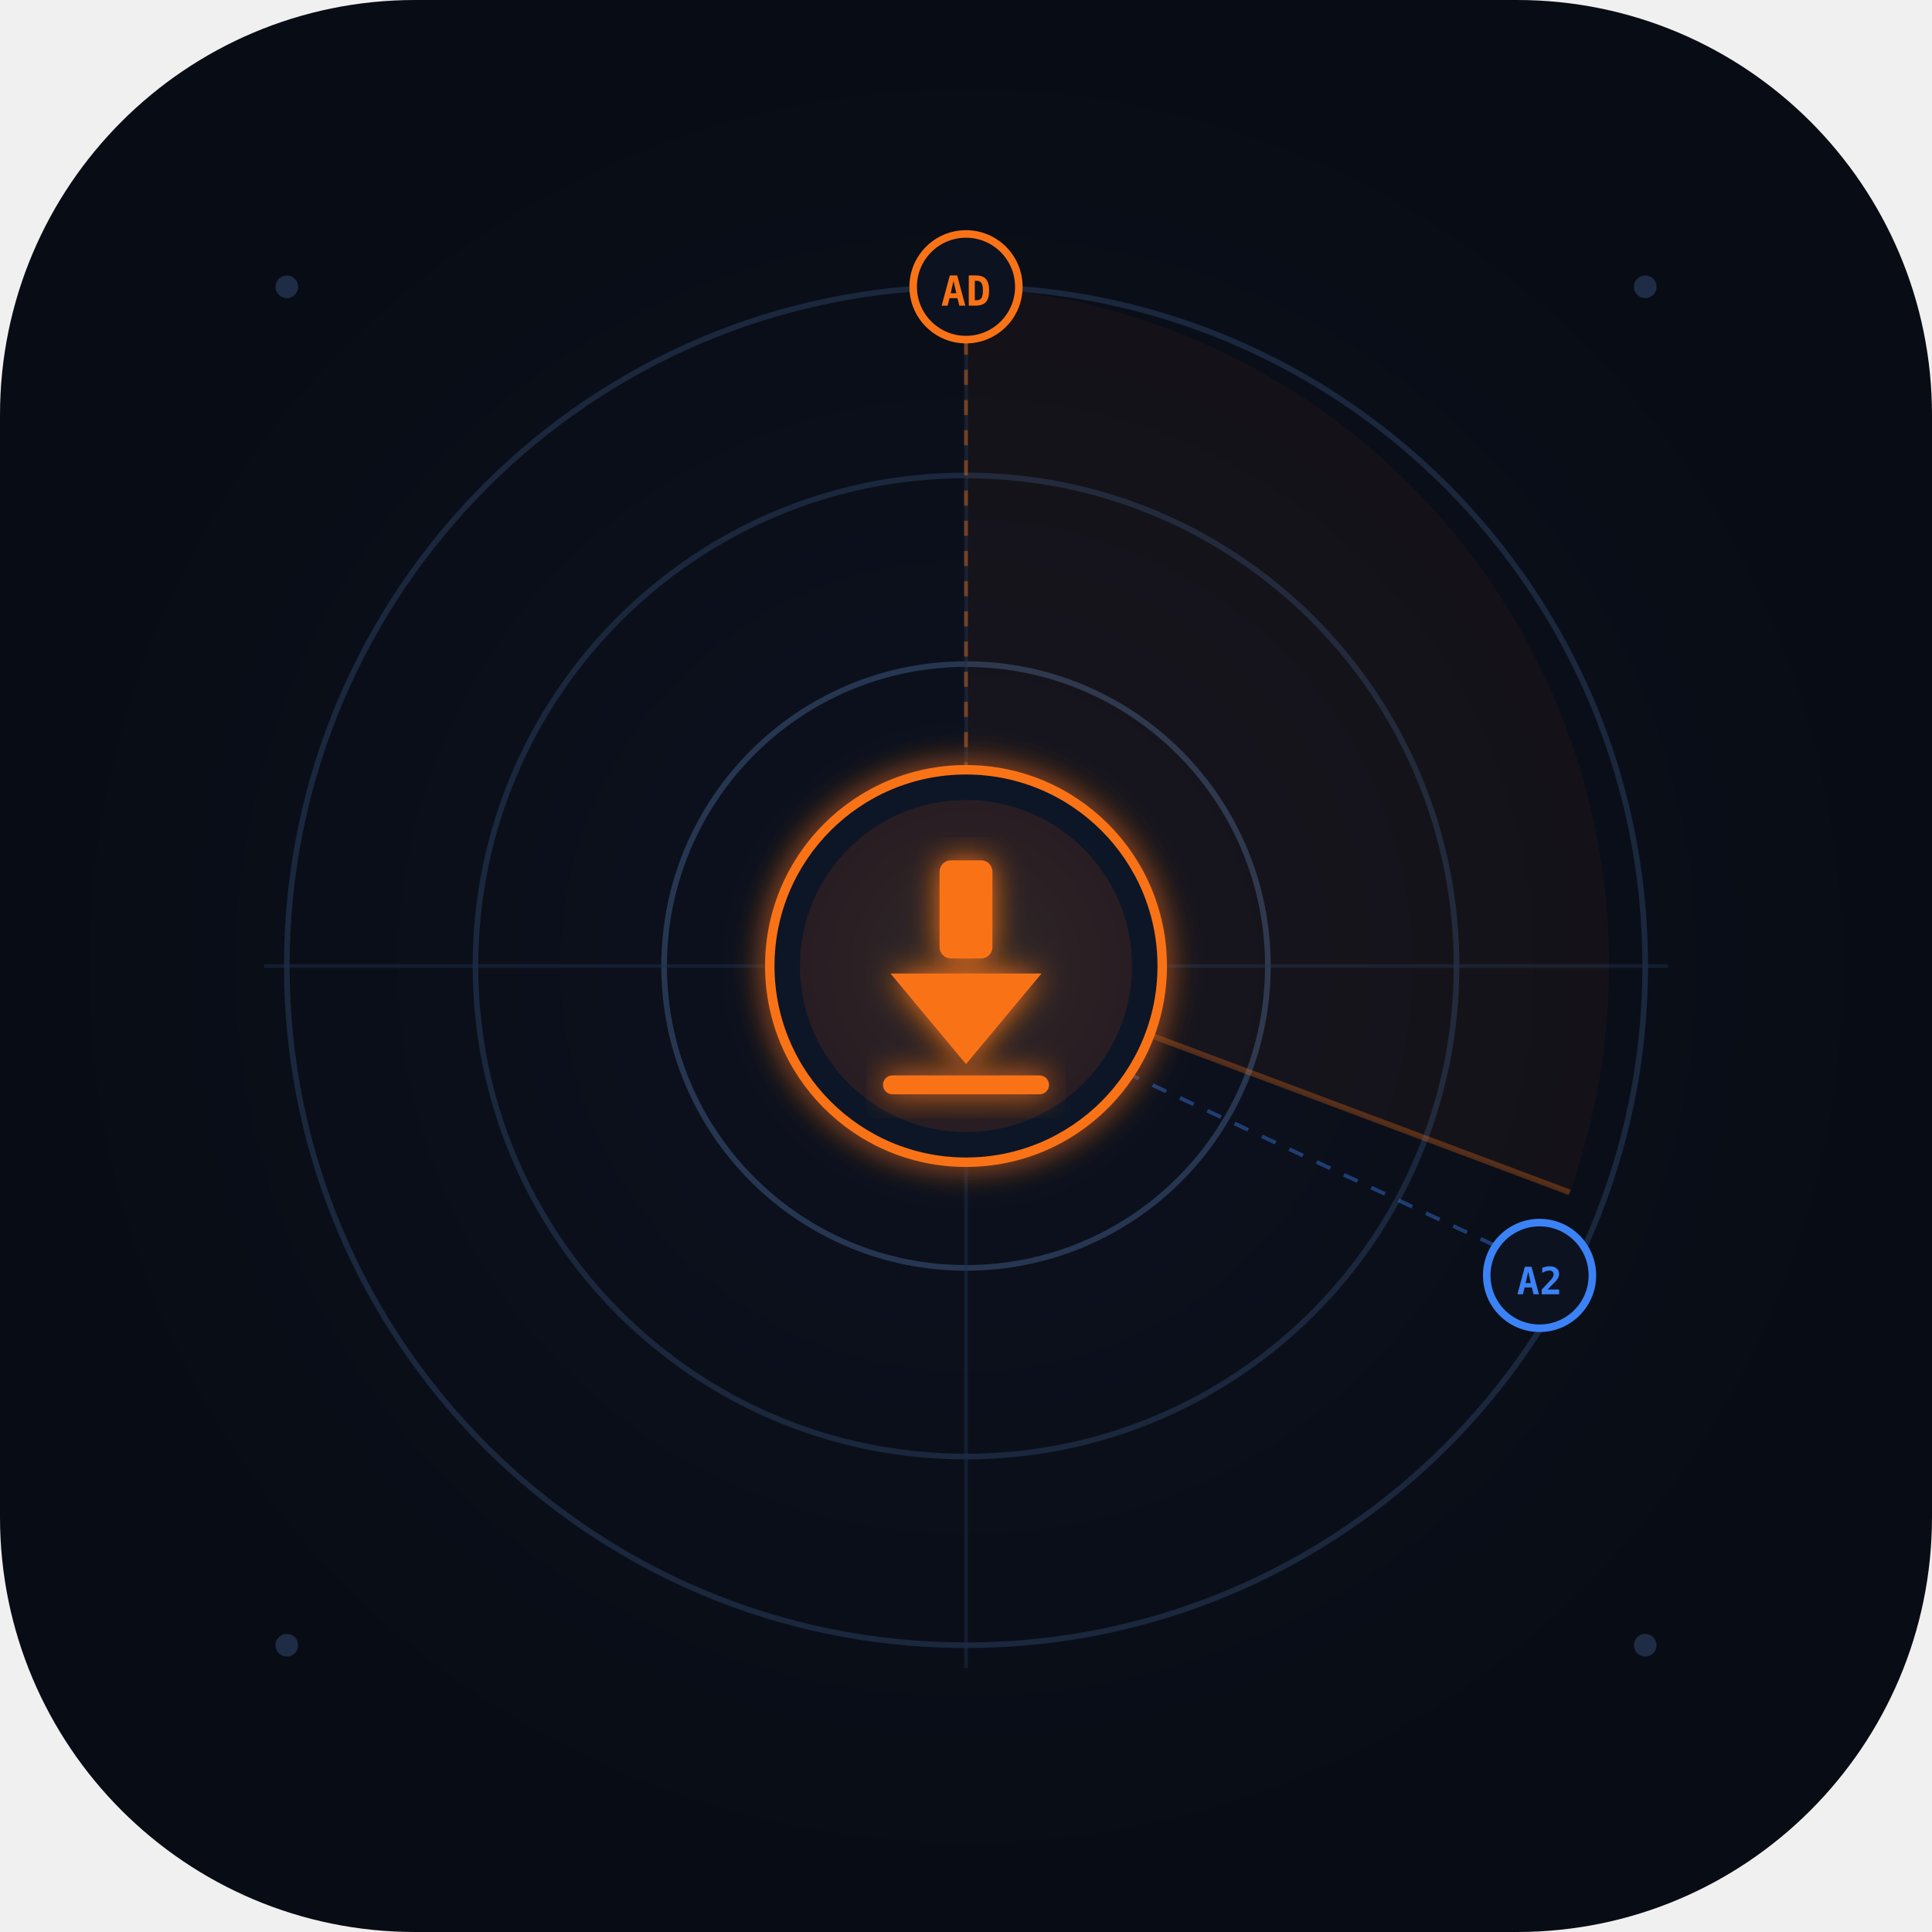
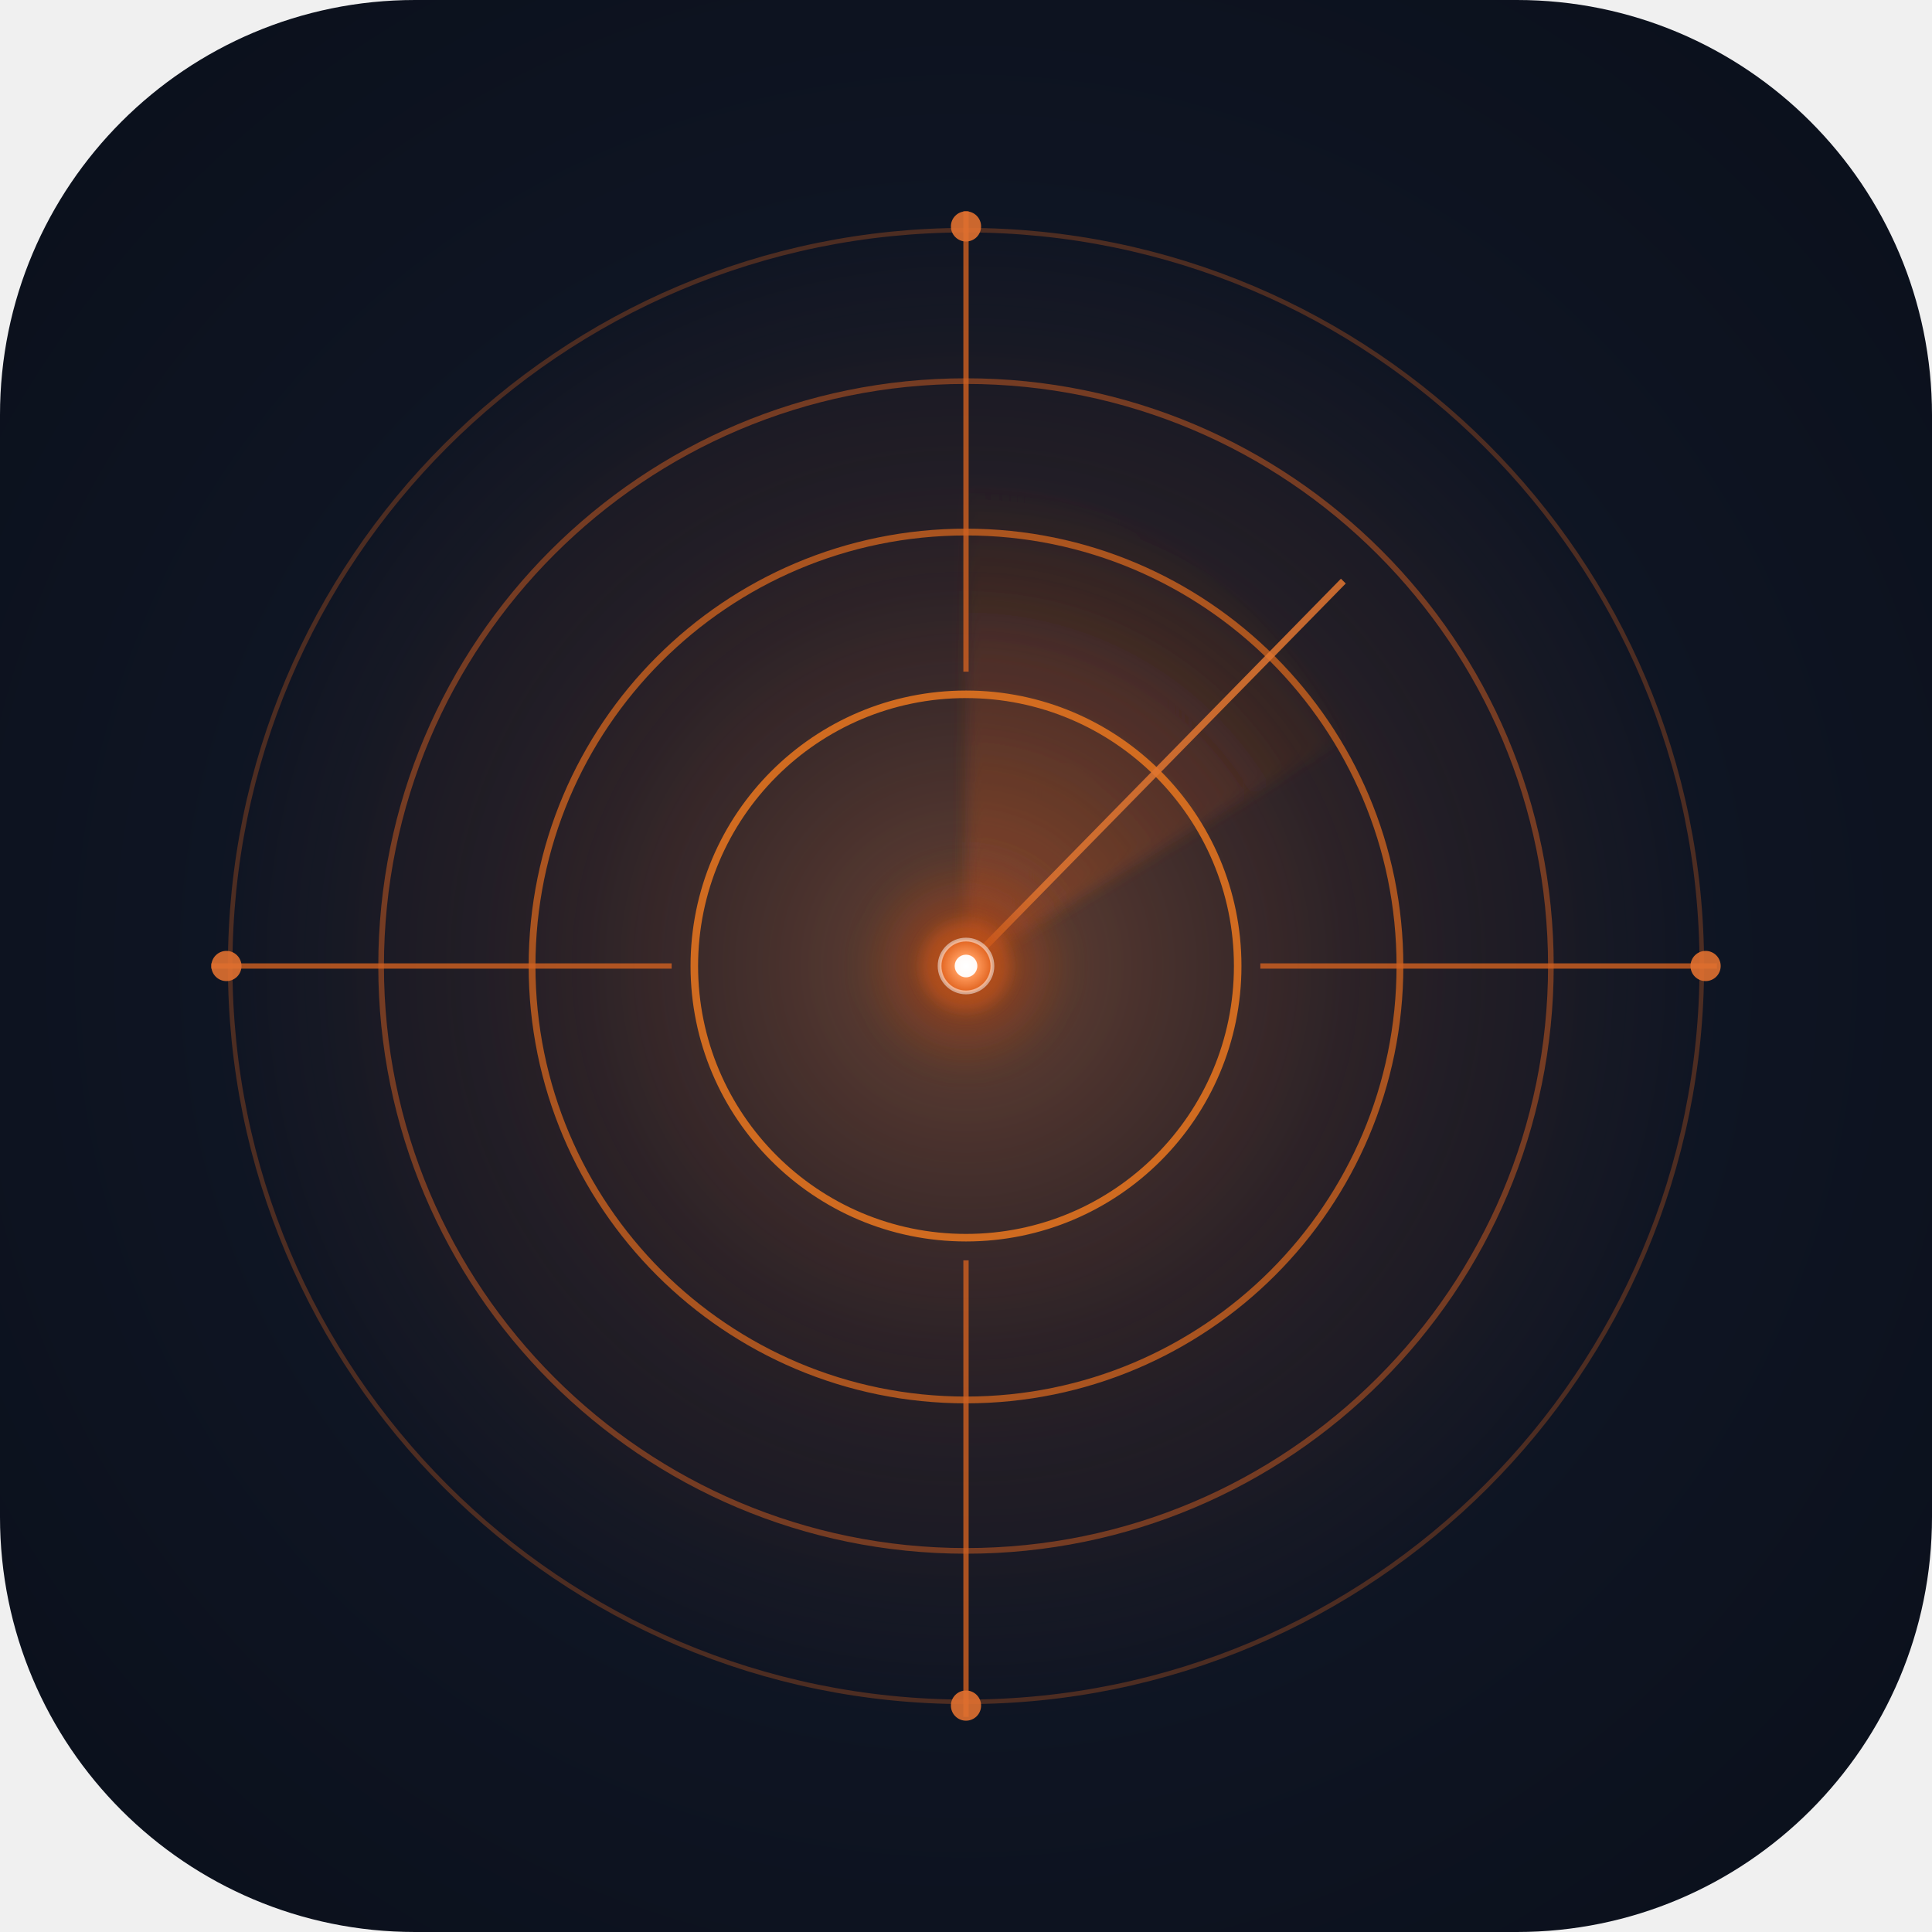
<svg xmlns="http://www.w3.org/2000/svg" viewBox="0 0 512 512" width="512" height="512">
  <defs>
-     <radialGradient id="bgGrad" cx="50%" cy="50%" r="50%">
-       <stop offset="0%" stop-color="#0d1220" />
-       <stop offset="100%" stop-color="#080c14" />
+     <radialGradient id="bgGrad" cx="50%" cy="50%" r="70%">
+       <stop offset="0%" stop-color="#141c2e" />
+       <stop offset="100%" stop-color="#0a0f1a" />
    </radialGradient>
-     <radialGradient id="coreGrad" cx="50%" cy="50%" r="50%">
-       <stop offset="0%" stop-color="#fb923c" />
-       <stop offset="100%" stop-color="#c2410c" />
+     <radialGradient id="glowCenter" cx="50%" cy="50%" r="50%">
+       <stop offset="0%" stop-color="#ff8c42" stop-opacity="0.35" />
+       <stop offset="60%" stop-color="#c0531a" stop-opacity="0.12" />
+       <stop offset="100%" stop-color="#c0531a" stop-opacity="0" />
    </radialGradient>
-     <filter id="glow">
-       <feGaussianBlur stdDeviation="4" result="blur" />
-       <feMerge>
-         <feMergeNode in="blur" />
-         <feMergeNode in="SourceGraphic" />
-       </feMerge>
+     <radialGradient id="dotGlow" cx="50%" cy="50%" r="50%">
+       <stop offset="0%" stop-color="#ffffff" />
+       <stop offset="40%" stop-color="#ff9a5c" />
+       <stop offset="100%" stop-color="#e0621e" />
+     </radialGradient>
+     <radialGradient id="sweepGrad" cx="256" cy="256" r="130" gradientUnits="userSpaceOnUse">
+       <stop offset="0%" stop-color="#b85020" stop-opacity="0.5" />
+       <stop offset="100%" stop-color="#b85020" stop-opacity="0" />
+     </radialGradient>
+     <filter id="blur2" x="-30%" y="-30%" width="160%" height="160%">
+       <feGaussianBlur stdDeviation="2" />
    </filter>
-     <clipPath id="round">
+     <filter id="blur6" x="-50%" y="-50%" width="200%" height="200%">
+       <feGaussianBlur stdDeviation="6" />
+     </filter>
+     <filter id="blur12" x="-80%" y="-80%" width="260%" height="260%">
+       <feGaussianBlur stdDeviation="12" />
+     </filter>
+     <clipPath id="roundedClip">
      <rect width="512" height="512" rx="110" ry="110" />
    </clipPath>
  </defs>
-   <rect width="512" height="512" rx="110" fill="url(#bgGrad)" />
-   <circle cx="256" cy="256" r="180" fill="none" stroke="#1e2d45" stroke-width="1.5" opacity="0.8" />
-   <circle cx="256" cy="256" r="130" fill="none" stroke="#1e2d45" stroke-width="1.5" opacity="0.8" />
-   <circle cx="256" cy="256" r="80" fill="none" stroke="#263650" stroke-width="1.5" />
-   <line x1="256" y1="70" x2="256" y2="442" stroke="#1e2d45" stroke-width="1" opacity="0.5" />
-   <line x1="70" y1="256" x2="442" y2="256" stroke="#1e2d45" stroke-width="1" opacity="0.5" />
-   <path d="M256,256 L256,76 A180,180 0 0,1 416,316 Z" fill="#f97316" opacity="0.04" />
-   <line x1="256" y1="256" x2="416" y2="316" stroke="#f97316" stroke-width="1.5" opacity="0.3" />
-   <circle cx="256" cy="76" r="14" fill="#0d1220" stroke="#f97316" stroke-width="2" />
-   <text x="256" y="81" text-anchor="middle" font-family="monospace" font-size="11" fill="#f97316" font-weight="bold">AD</text>
-   <circle cx="408" cy="338" r="14" fill="#0d1220" stroke="#3b82f6" stroke-width="2" />
-   <text x="408" y="343" text-anchor="middle" font-family="monospace" font-size="10" fill="#3b82f6" font-weight="bold">A2</text>
-   <line x1="256" y1="90" x2="256" y2="210" stroke="#f97316" stroke-width="1" stroke-dasharray="4,4" opacity="0.4" />
-   <line x1="396" y1="330" x2="300" y2="285" stroke="#3b82f6" stroke-width="1" stroke-dasharray="4,4" opacity="0.4" />
-   <circle cx="256" cy="256" r="52" fill="#111827" stroke="#f97316" stroke-width="2.5" filter="url(#glow)" />
-   <circle cx="256" cy="256" r="44" fill="url(#coreGrad)" opacity="0.15" />
-   <g filter="url(#glow)" fill="#f97316">
-     <rect x="249" y="228" width="14" height="26" rx="3" fill="#f97316" />
-     <polygon points="256,282 236,258 276,258" fill="#f97316" />
-     <rect x="234" y="285" width="44" height="5" rx="2.5" fill="#f97316" />
+   <rect width="512" height="512" rx="110" ry="110" fill="url(#bgGrad)" />
+   <g clip-path="url(#roundedClip)">
+     <circle cx="256" cy="256" r="200" fill="url(#glowCenter)" />
+     <path d="M256,256 L256,126 A130,130 0 0,1 356,196 Z" fill="url(#sweepGrad)" opacity="0.9" filter="url(#blur2)" />
+     <circle cx="256" cy="256" r="195" fill="none" stroke="#c05820" stroke-width="1.2" opacity="0.35" />
+     <circle cx="256" cy="256" r="155" fill="none" stroke="#c05820" stroke-width="1.5" opacity="0.55" />
+     <circle cx="256" cy="256" r="115" fill="none" stroke="#d4651e" stroke-width="1.8" opacity="0.75" />
+     <circle cx="256" cy="256" r="72" fill="none" stroke="#e0721f" stroke-width="2" opacity="0.9" />
+     <line x1="256" y1="56" x2="256" y2="178" stroke="#d06020" stroke-width="1.4" opacity="0.8" />
+     <line x1="256" y1="334" x2="256" y2="455" stroke="#d06020" stroke-width="1.4" opacity="0.8" />
+     <line x1="56" y1="256" x2="178" y2="256" stroke="#d06020" stroke-width="1.4" opacity="0.8" />
+     <line x1="334" y1="256" x2="455" y2="256" stroke="#d06020" stroke-width="1.4" opacity="0.8" />
+     <circle cx="256" cy="60" r="4" fill="#e07030" opacity="0.9" />
+     <circle cx="256" cy="452" r="4" fill="#e07030" opacity="0.9" />
+     <circle cx="60" cy="256" r="4" fill="#e07030" opacity="0.9" />
+     <circle cx="452" cy="256" r="4" fill="#e07030" opacity="0.9" />
+     <line x1="256" y1="256" x2="356" y2="154" stroke="#e07530" stroke-width="1.8" opacity="0.85" />
+     <circle cx="256" cy="256" r="22" fill="#b04010" opacity="0.4" filter="url(#blur6)" />
+     <circle cx="256" cy="256" r="12" fill="#cc5518" opacity="0.6" filter="url(#blur2)" />
+     <circle cx="256" cy="256" r="7" fill="url(#dotGlow)" />
+     <circle cx="256" cy="256" r="3" fill="#ffffff" opacity="0.95" />
+     <circle cx="256" cy="256" r="7" fill="none" stroke="#ffffff" stroke-width="1" opacity="0.5" />
  </g>
-   <circle cx="76" cy="76" r="3" fill="#1e2d45" />
-   <circle cx="436" cy="76" r="3" fill="#1e2d45" />
-   <circle cx="76" cy="436" r="3" fill="#1e2d45" />
-   <circle cx="436" cy="436" r="3" fill="#1e2d45" />
</svg>
